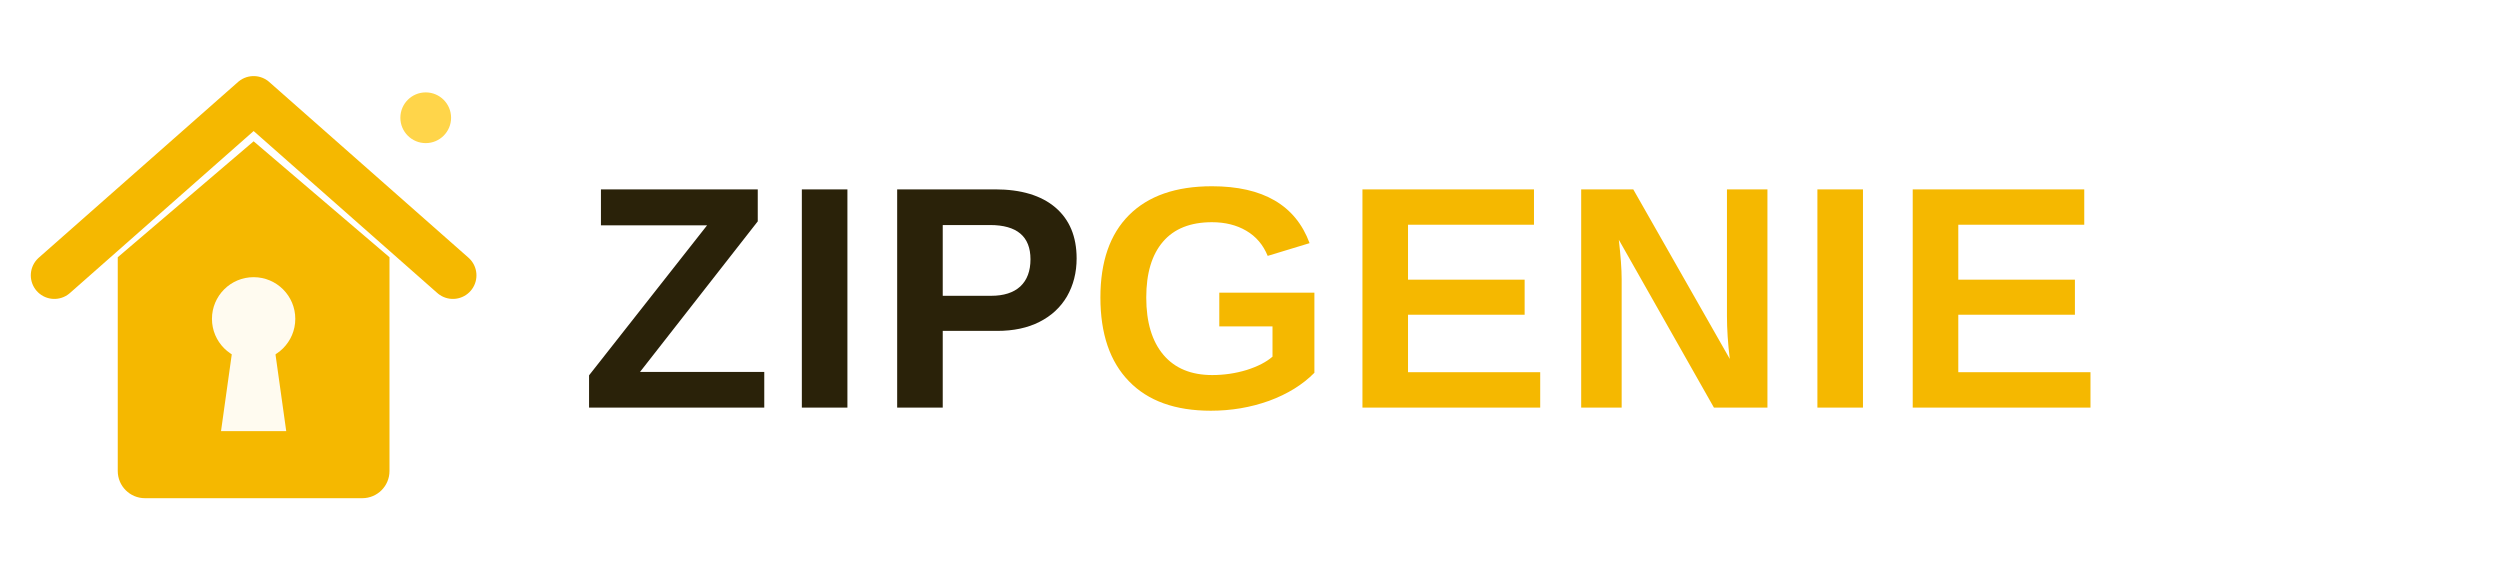
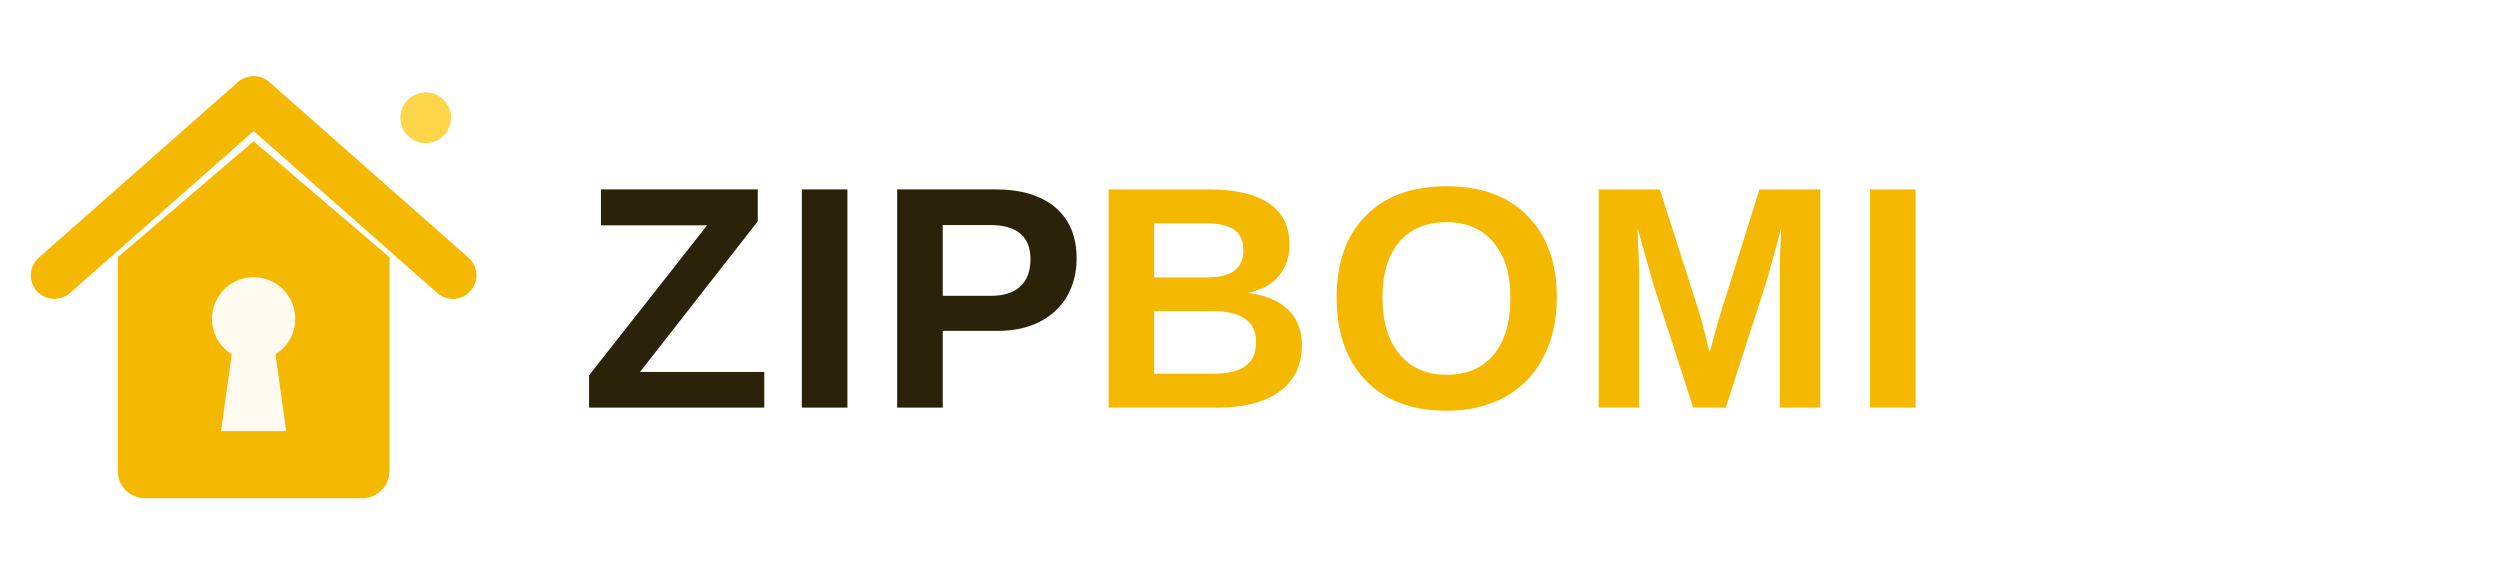
<svg xmlns="http://www.w3.org/2000/svg" width="138" height="32" viewBox="0 0 138 32">
  <g>
    <path d="M3 15.2 14 5.5l11 9.7" fill="none" stroke="#F5B800" stroke-width="2.6" stroke-linecap="round" stroke-linejoin="round" />
    <path d="M6.5 14.2V26a1.5 1.5 0 0 0 1.5 1.5h12a1.5 1.5 0 0 0 1.5-1.5V14.2L14 7.8z" fill="#F5B800" />
    <circle cx="14" cy="17.6" r="2.3" fill="#FFFBF0" />
    <path d="M12.9 18.8h2.2l.7 5h-3.6z" fill="#FFFBF0" />
    <circle cx="23.5" cy="6.5" r="1.4" fill="#FFD54A" />
  </g>
-   <text x="32" y="22.5" font-family="Archivo,'Arial Black',Arial,sans-serif" font-weight="800" font-size="17.5" letter-spacing=".4" fill="#2A2209">ZIP<tspan fill="#F5B800">GENIE</tspan>
+   <text x="32" y="22.5" font-family="Archivo,'Arial Black',Arial,sans-serif" font-weight="800" font-size="17.5" letter-spacing=".4" fill="#2A2209">ZIP<tspan fill="#F5B800">BOMI</tspan>
  </text>
</svg>
